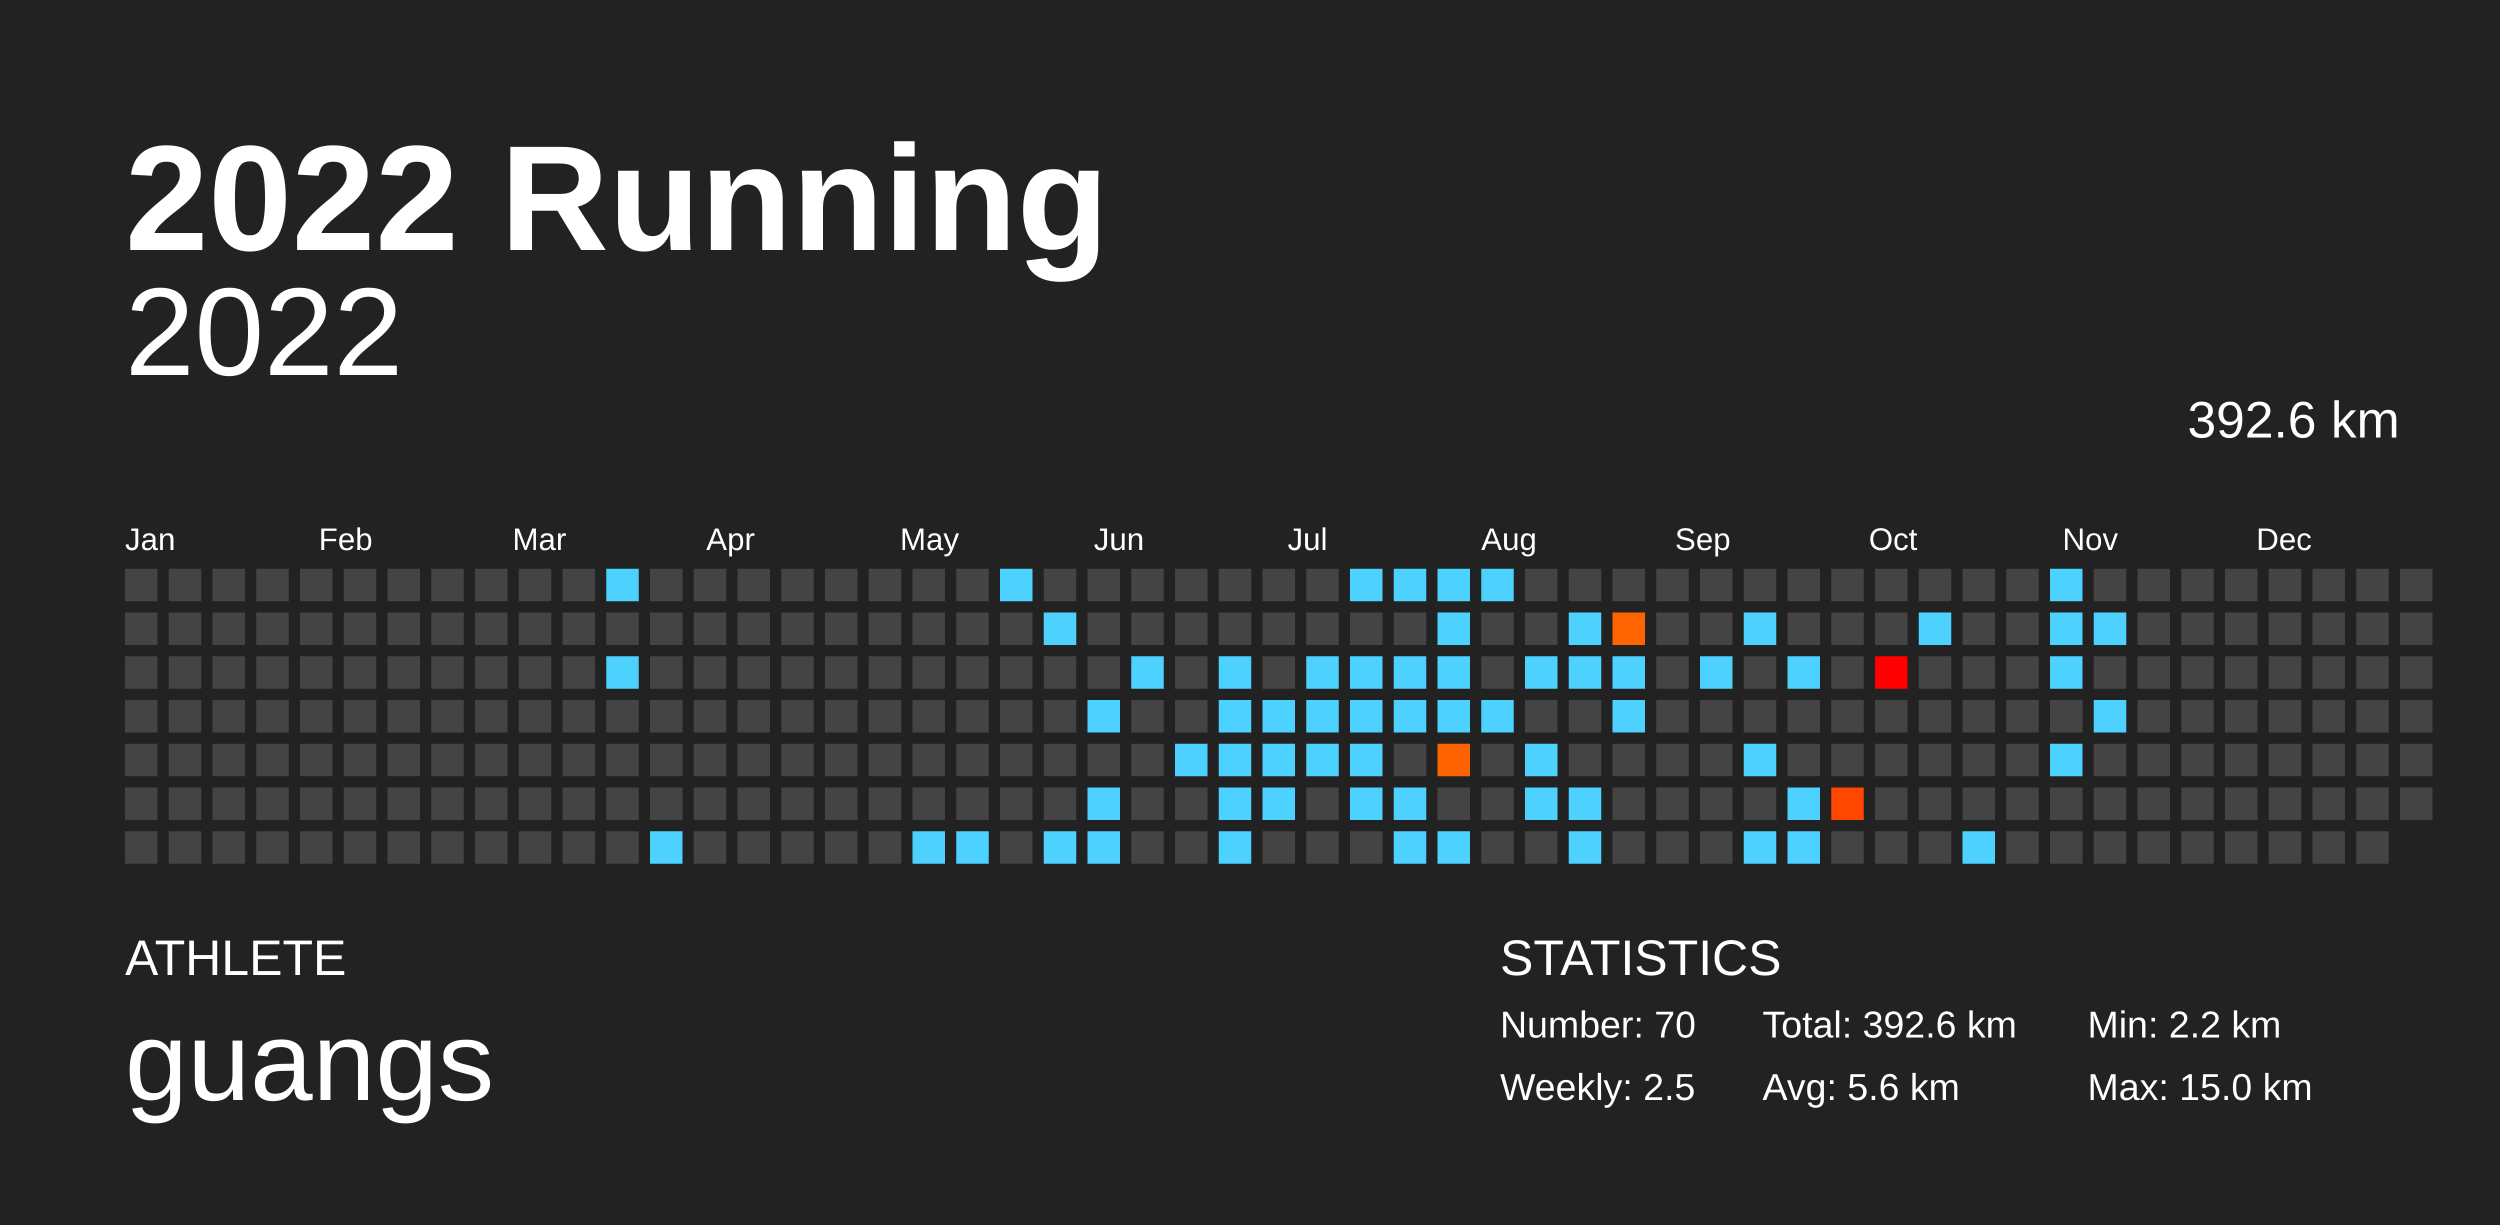
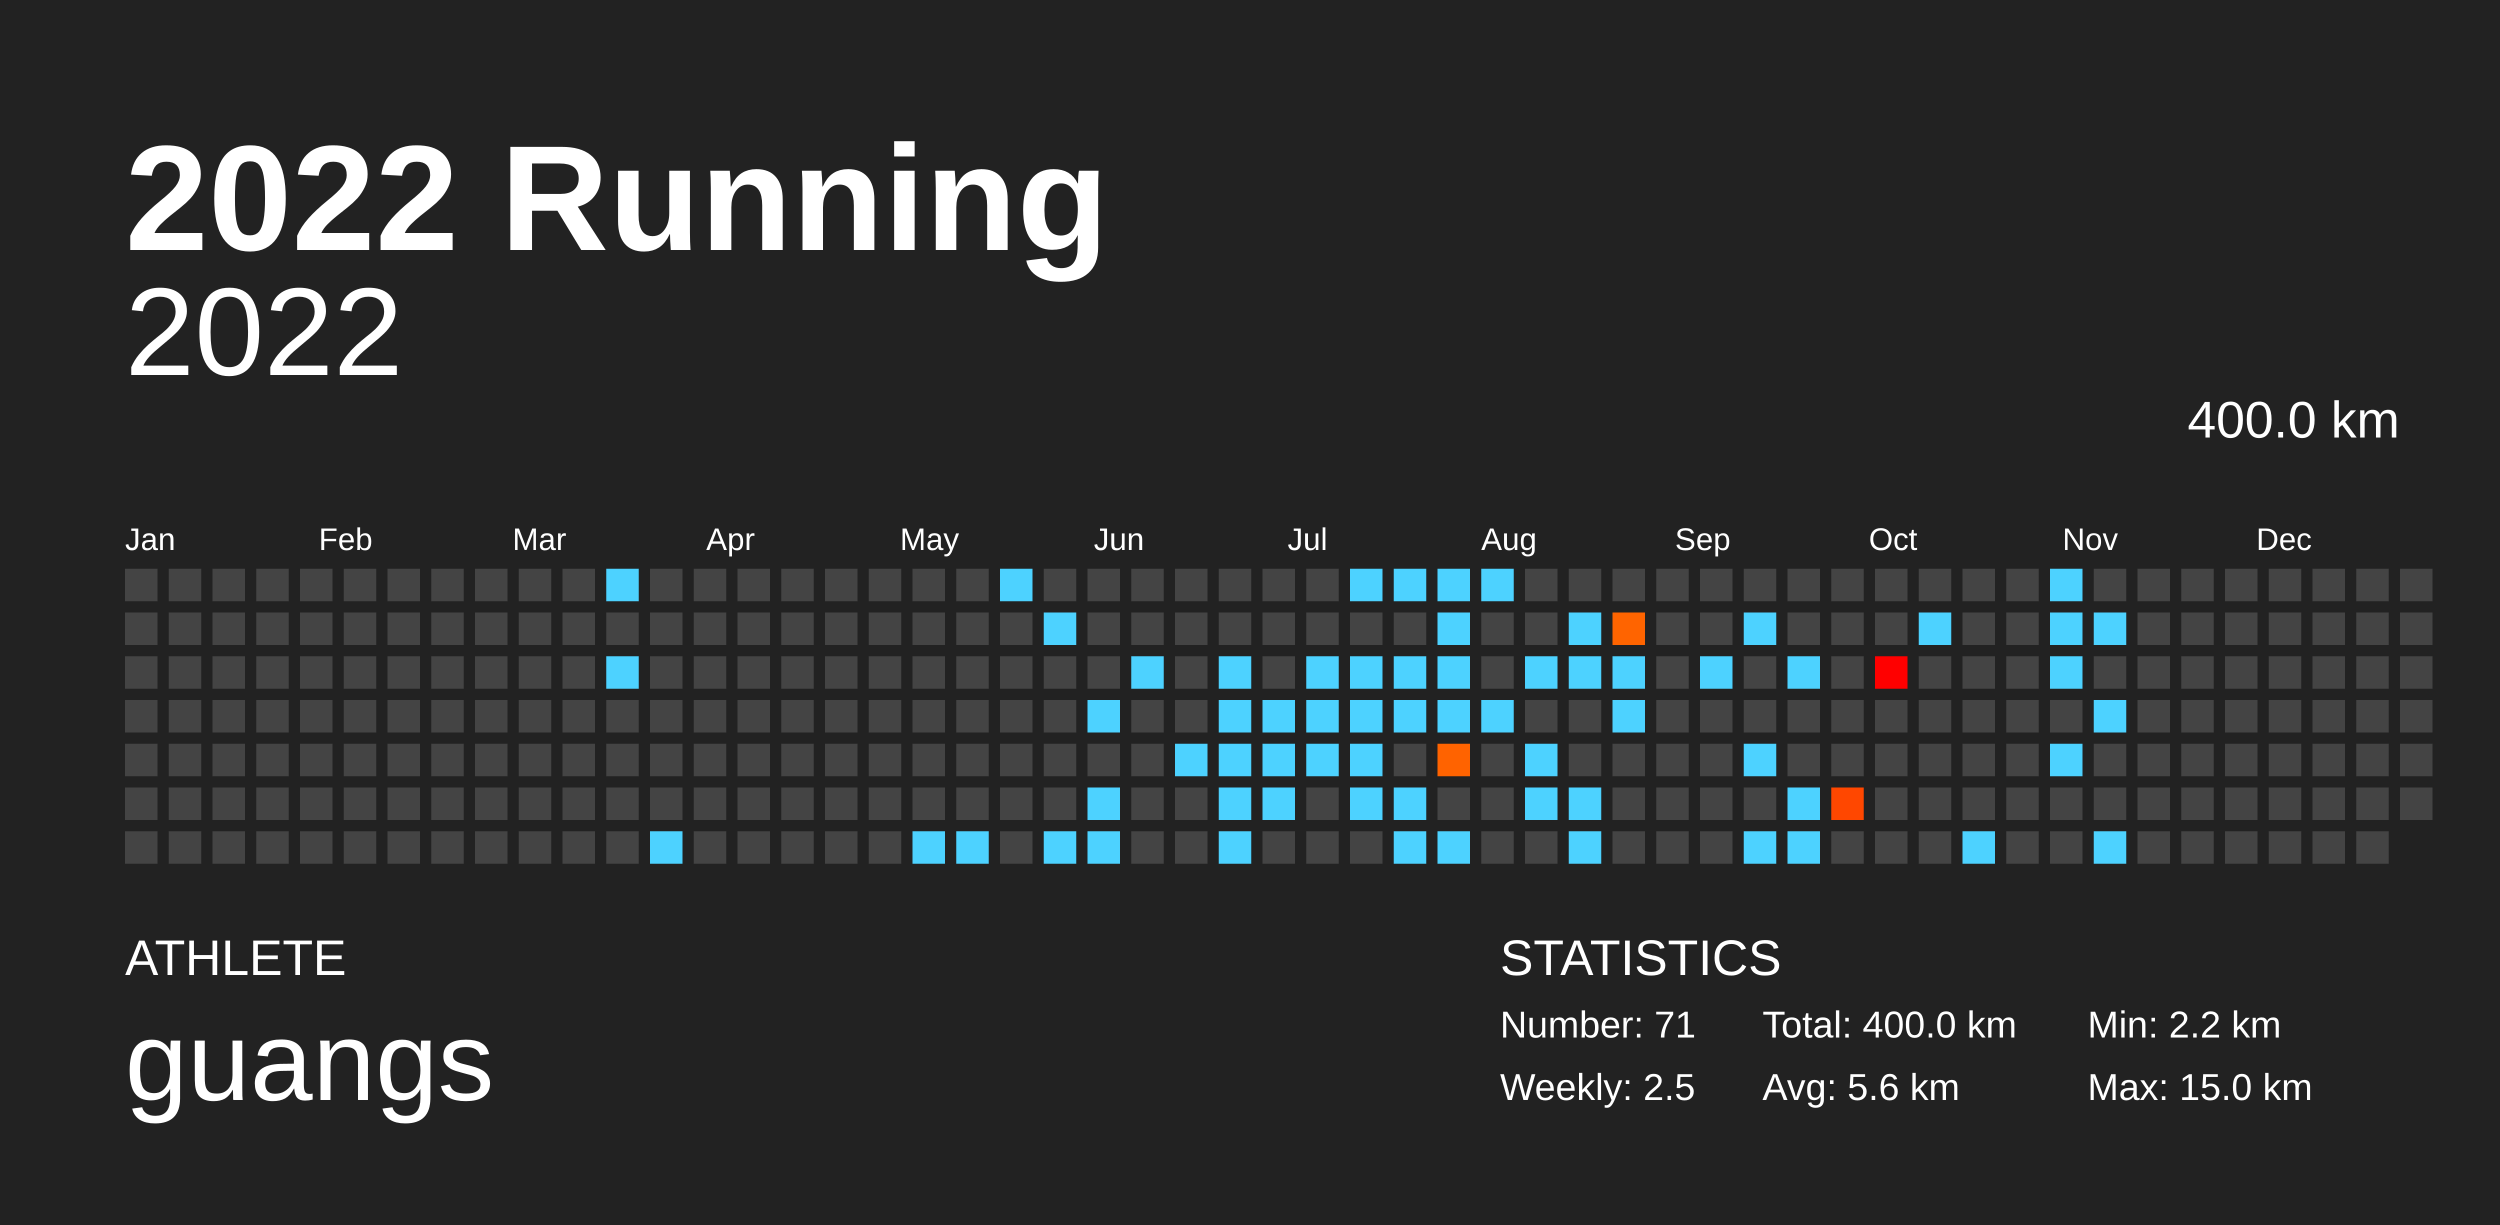
<svg xmlns="http://www.w3.org/2000/svg" baseProfile="full" height="98mm" version="1.1" viewBox="0,0,200,98" width="200mm">
  <defs />
  <rect fill="#222222" height="98" width="200" x="0" y="0" />
  <text fill="#FFFFFF" style="font-size:12px; font-family:Arial; font-weight:bold;" x="10" y="20">2022 Running</text>
  <text fill="#FFFFFF" style="font-size:4px; font-family:Arial" x="10" y="78">ATHLETE</text>
  <text fill="#FFFFFF" style="font-size:9px; font-family:Arial" x="10" y="88">guangs</text>
  <text fill="#FFFFFF" style="font-size:4px; font-family:Arial" x="120" y="78">STATISTICS</text>
-   <text fill="#FFFFFF" style="font-size:3px; font-family:Arial" x="120" y="83">Number: 70</text>
+   <text fill="#FFFFFF" style="font-size:3px; font-family:Arial" x="120" y="83">Number: 71</text>
  <text fill="#FFFFFF" style="font-size:3px; font-family:Arial" x="120" y="88">Weekly: 2.5</text>
-   <text fill="#FFFFFF" style="font-size:3px; font-family:Arial" x="141" y="83">Total: 392.6 km</text>
+   <text fill="#FFFFFF" style="font-size:3px; font-family:Arial" x="141" y="83">Total: 400.0 km</text>
  <text fill="#FFFFFF" style="font-size:3px; font-family:Arial" x="141" y="88">Avg: 5.6 km</text>
  <text fill="#FFFFFF" style="font-size:3px; font-family:Arial" x="167" y="83">Min: 2.2 km</text>
  <text fill="#FFFFFF" style="font-size:3px; font-family:Arial" x="167" y="88">Max: 15.0 km</text>
  <text alignment-baseline="hanging" fill="#FFFFFF" style="font-size:10.0px; font-family:Arial;" x="10" y="30">2022</text>
-   <text alignment-baseline="hanging" fill="#FFFFFF" style="font-size:4.125px; font-family:Arial;" x="175" y="35">392.6 km</text>
+   <text alignment-baseline="hanging" fill="#FFFFFF" style="font-size:4.125px; font-family:Arial;" x="175" y="35">400.0 km</text>
  <text fill="#FFFFFF" style="font-size:2.5px; font-family:Arial" x="10.0" y="44">Jan</text>
  <text fill="#FFFFFF" style="font-size:2.5px; font-family:Arial" x="25.5" y="44">Feb</text>
  <text fill="#FFFFFF" style="font-size:2.5px; font-family:Arial" x="41.0" y="44">Mar</text>
  <text fill="#FFFFFF" style="font-size:2.5px; font-family:Arial" x="56.5" y="44">Apr</text>
  <text fill="#FFFFFF" style="font-size:2.5px; font-family:Arial" x="72.0" y="44">May</text>
  <text fill="#FFFFFF" style="font-size:2.5px; font-family:Arial" x="87.5" y="44">Jun</text>
  <text fill="#FFFFFF" style="font-size:2.5px; font-family:Arial" x="103.0" y="44">Jul</text>
  <text fill="#FFFFFF" style="font-size:2.5px; font-family:Arial" x="118.5" y="44">Aug</text>
  <text fill="#FFFFFF" style="font-size:2.5px; font-family:Arial" x="134.0" y="44">Sep</text>
  <text fill="#FFFFFF" style="font-size:2.5px; font-family:Arial" x="149.5" y="44">Oct</text>
  <text fill="#FFFFFF" style="font-size:2.5px; font-family:Arial" x="165.0" y="44">Nov</text>
  <text fill="#FFFFFF" style="font-size:2.5px; font-family:Arial" x="180.5" y="44">Dec</text>
  <rect fill="#444444" height="2.6" width="2.6" x="10.0" y="45.5" />
  <rect fill="#444444" height="2.6" width="2.6" x="10.0" y="49.0" />
  <rect fill="#444444" height="2.6" width="2.6" x="10.0" y="52.5" />
  <rect fill="#444444" height="2.6" width="2.6" x="10.0" y="56.0" />
  <rect fill="#444444" height="2.6" width="2.6" x="10.0" y="59.5" />
  <rect fill="#444444" height="2.6" width="2.6" x="10.0" y="63.0" />
  <rect fill="#444444" height="2.6" width="2.6" x="10.0" y="66.5" />
  <rect fill="#444444" height="2.6" width="2.6" x="13.5" y="45.5" />
  <rect fill="#444444" height="2.6" width="2.6" x="13.5" y="49.0" />
  <rect fill="#444444" height="2.6" width="2.6" x="13.5" y="52.5" />
  <rect fill="#444444" height="2.6" width="2.6" x="13.5" y="56.0" />
  <rect fill="#444444" height="2.6" width="2.6" x="13.5" y="59.5" />
  <rect fill="#444444" height="2.6" width="2.6" x="13.5" y="63.0" />
  <rect fill="#444444" height="2.6" width="2.6" x="13.5" y="66.5" />
  <rect fill="#444444" height="2.6" width="2.6" x="17.0" y="45.5" />
  <rect fill="#444444" height="2.6" width="2.6" x="17.0" y="49.0" />
  <rect fill="#444444" height="2.6" width="2.6" x="17.0" y="52.5" />
  <rect fill="#444444" height="2.6" width="2.6" x="17.0" y="56.0" />
  <rect fill="#444444" height="2.6" width="2.6" x="17.0" y="59.5" />
  <rect fill="#444444" height="2.6" width="2.6" x="17.0" y="63.0" />
  <rect fill="#444444" height="2.6" width="2.6" x="17.0" y="66.5" />
  <rect fill="#444444" height="2.6" width="2.6" x="20.5" y="45.5" />
  <rect fill="#444444" height="2.6" width="2.6" x="20.5" y="49.0" />
  <rect fill="#444444" height="2.6" width="2.6" x="20.5" y="52.5" />
  <rect fill="#444444" height="2.6" width="2.6" x="20.5" y="56.0" />
  <rect fill="#444444" height="2.6" width="2.6" x="20.5" y="59.5" />
  <rect fill="#444444" height="2.6" width="2.6" x="20.5" y="63.0" />
  <rect fill="#444444" height="2.6" width="2.6" x="20.5" y="66.5" />
  <rect fill="#444444" height="2.6" width="2.6" x="24.0" y="45.5" />
  <rect fill="#444444" height="2.6" width="2.6" x="24.0" y="49.0" />
  <rect fill="#444444" height="2.6" width="2.6" x="24.0" y="52.5" />
  <rect fill="#444444" height="2.6" width="2.6" x="24.0" y="56.0" />
  <rect fill="#444444" height="2.6" width="2.6" x="24.0" y="59.5" />
  <rect fill="#444444" height="2.6" width="2.6" x="24.0" y="63.0" />
  <rect fill="#444444" height="2.6" width="2.6" x="24.0" y="66.5" />
  <rect fill="#444444" height="2.6" width="2.6" x="27.5" y="45.5" />
  <rect fill="#444444" height="2.6" width="2.6" x="27.5" y="49.0" />
  <rect fill="#444444" height="2.6" width="2.6" x="27.5" y="52.5" />
  <rect fill="#444444" height="2.6" width="2.6" x="27.5" y="56.0" />
  <rect fill="#444444" height="2.6" width="2.6" x="27.5" y="59.5" />
  <rect fill="#444444" height="2.6" width="2.6" x="27.5" y="63.0" />
  <rect fill="#444444" height="2.6" width="2.6" x="27.5" y="66.5" />
  <rect fill="#444444" height="2.6" width="2.6" x="31.0" y="45.5" />
  <rect fill="#444444" height="2.6" width="2.6" x="31.0" y="49.0" />
  <rect fill="#444444" height="2.6" width="2.6" x="31.0" y="52.5" />
  <rect fill="#444444" height="2.6" width="2.6" x="31.0" y="56.0" />
  <rect fill="#444444" height="2.6" width="2.6" x="31.0" y="59.5" />
  <rect fill="#444444" height="2.6" width="2.6" x="31.0" y="63.0" />
  <rect fill="#444444" height="2.6" width="2.6" x="31.0" y="66.5" />
  <rect fill="#444444" height="2.6" width="2.6" x="34.5" y="45.5" />
  <rect fill="#444444" height="2.6" width="2.6" x="34.5" y="49.0" />
  <rect fill="#444444" height="2.6" width="2.6" x="34.5" y="52.5" />
  <rect fill="#444444" height="2.6" width="2.6" x="34.5" y="56.0" />
  <rect fill="#444444" height="2.6" width="2.6" x="34.5" y="59.5" />
  <rect fill="#444444" height="2.6" width="2.6" x="34.5" y="63.0" />
  <rect fill="#444444" height="2.6" width="2.6" x="34.5" y="66.5" />
  <rect fill="#444444" height="2.6" width="2.6" x="38.0" y="45.5" />
  <rect fill="#444444" height="2.6" width="2.6" x="38.0" y="49.0" />
  <rect fill="#444444" height="2.6" width="2.6" x="38.0" y="52.5" />
  <rect fill="#444444" height="2.6" width="2.6" x="38.0" y="56.0" />
  <rect fill="#444444" height="2.6" width="2.6" x="38.0" y="59.5" />
  <rect fill="#444444" height="2.6" width="2.6" x="38.0" y="63.0" />
  <rect fill="#444444" height="2.6" width="2.6" x="38.0" y="66.5" />
  <rect fill="#444444" height="2.6" width="2.6" x="41.5" y="45.5" />
  <rect fill="#444444" height="2.6" width="2.6" x="41.5" y="49.0" />
  <rect fill="#444444" height="2.6" width="2.6" x="41.5" y="52.5" />
  <rect fill="#444444" height="2.6" width="2.6" x="41.5" y="56.0" />
  <rect fill="#444444" height="2.6" width="2.6" x="41.5" y="59.5" />
  <rect fill="#444444" height="2.6" width="2.6" x="41.5" y="63.0" />
  <rect fill="#444444" height="2.6" width="2.6" x="41.5" y="66.5" />
  <rect fill="#444444" height="2.6" width="2.6" x="45.0" y="45.5" />
  <rect fill="#444444" height="2.6" width="2.6" x="45.0" y="49.0" />
  <rect fill="#444444" height="2.6" width="2.6" x="45.0" y="52.5" />
  <rect fill="#444444" height="2.6" width="2.6" x="45.0" y="56.0" />
  <rect fill="#444444" height="2.6" width="2.6" x="45.0" y="59.5" />
  <rect fill="#444444" height="2.6" width="2.6" x="45.0" y="63.0" />
  <rect fill="#444444" height="2.6" width="2.6" x="45.0" y="66.5" />
  <rect fill="#4dd2ff" height="2.6" width="2.6" x="48.5" y="45.5" />
  <rect fill="#444444" height="2.6" width="2.6" x="48.5" y="49.0" />
  <rect fill="#4dd2ff" height="2.6" width="2.6" x="48.5" y="52.5" />
  <rect fill="#444444" height="2.6" width="2.6" x="48.5" y="56.0" />
  <rect fill="#444444" height="2.6" width="2.6" x="48.5" y="59.5" />
  <rect fill="#444444" height="2.6" width="2.6" x="48.5" y="63.0" />
  <rect fill="#444444" height="2.6" width="2.6" x="48.5" y="66.5" />
  <rect fill="#444444" height="2.6" width="2.6" x="52.0" y="45.5" />
  <rect fill="#444444" height="2.6" width="2.6" x="52.0" y="49.0" />
  <rect fill="#444444" height="2.6" width="2.6" x="52.0" y="52.5" />
  <rect fill="#444444" height="2.6" width="2.6" x="52.0" y="56.0" />
  <rect fill="#444444" height="2.6" width="2.6" x="52.0" y="59.5" />
  <rect fill="#444444" height="2.6" width="2.6" x="52.0" y="63.0" />
  <rect fill="#4dd2ff" height="2.6" width="2.6" x="52.0" y="66.5" />
  <rect fill="#444444" height="2.6" width="2.6" x="55.5" y="45.5" />
  <rect fill="#444444" height="2.6" width="2.6" x="55.5" y="49.0" />
  <rect fill="#444444" height="2.6" width="2.6" x="55.5" y="52.5" />
  <rect fill="#444444" height="2.6" width="2.6" x="55.5" y="56.0" />
  <rect fill="#444444" height="2.6" width="2.6" x="55.5" y="59.5" />
  <rect fill="#444444" height="2.6" width="2.6" x="55.5" y="63.0" />
  <rect fill="#444444" height="2.6" width="2.6" x="55.5" y="66.5" />
  <rect fill="#444444" height="2.6" width="2.6" x="59.0" y="45.5" />
  <rect fill="#444444" height="2.6" width="2.6" x="59.0" y="49.0" />
  <rect fill="#444444" height="2.6" width="2.6" x="59.0" y="52.5" />
  <rect fill="#444444" height="2.6" width="2.6" x="59.0" y="56.0" />
  <rect fill="#444444" height="2.6" width="2.6" x="59.0" y="59.5" />
  <rect fill="#444444" height="2.6" width="2.6" x="59.0" y="63.0" />
  <rect fill="#444444" height="2.6" width="2.6" x="59.0" y="66.5" />
  <rect fill="#444444" height="2.6" width="2.6" x="62.5" y="45.5" />
  <rect fill="#444444" height="2.6" width="2.6" x="62.5" y="49.0" />
  <rect fill="#444444" height="2.6" width="2.6" x="62.5" y="52.5" />
  <rect fill="#444444" height="2.6" width="2.6" x="62.5" y="56.0" />
  <rect fill="#444444" height="2.6" width="2.6" x="62.5" y="59.5" />
  <rect fill="#444444" height="2.6" width="2.6" x="62.5" y="63.0" />
  <rect fill="#444444" height="2.6" width="2.6" x="62.5" y="66.5" />
  <rect fill="#444444" height="2.6" width="2.6" x="66.0" y="45.5" />
  <rect fill="#444444" height="2.6" width="2.6" x="66.0" y="49.0" />
  <rect fill="#444444" height="2.6" width="2.6" x="66.0" y="52.5" />
  <rect fill="#444444" height="2.6" width="2.6" x="66.0" y="56.0" />
  <rect fill="#444444" height="2.6" width="2.6" x="66.0" y="59.5" />
  <rect fill="#444444" height="2.6" width="2.6" x="66.0" y="63.0" />
  <rect fill="#444444" height="2.6" width="2.6" x="66.0" y="66.5" />
  <rect fill="#444444" height="2.6" width="2.6" x="69.5" y="45.5" />
  <rect fill="#444444" height="2.6" width="2.6" x="69.5" y="49.0" />
  <rect fill="#444444" height="2.6" width="2.6" x="69.5" y="52.5" />
  <rect fill="#444444" height="2.6" width="2.6" x="69.5" y="56.0" />
  <rect fill="#444444" height="2.6" width="2.6" x="69.5" y="59.5" />
  <rect fill="#444444" height="2.6" width="2.6" x="69.5" y="63.0" />
  <rect fill="#444444" height="2.6" width="2.6" x="69.5" y="66.5" />
  <rect fill="#444444" height="2.6" width="2.6" x="73.0" y="45.5" />
  <rect fill="#444444" height="2.6" width="2.6" x="73.0" y="49.0" />
  <rect fill="#444444" height="2.6" width="2.6" x="73.0" y="52.5" />
  <rect fill="#444444" height="2.6" width="2.6" x="73.0" y="56.0" />
  <rect fill="#444444" height="2.6" width="2.6" x="73.0" y="59.5" />
  <rect fill="#444444" height="2.6" width="2.6" x="73.0" y="63.0" />
  <rect fill="#4dd2ff" height="2.6" width="2.6" x="73.0" y="66.5" />
  <rect fill="#444444" height="2.6" width="2.6" x="76.5" y="45.5" />
  <rect fill="#444444" height="2.6" width="2.6" x="76.5" y="49.0" />
  <rect fill="#444444" height="2.6" width="2.6" x="76.5" y="52.5" />
  <rect fill="#444444" height="2.6" width="2.6" x="76.5" y="56.0" />
  <rect fill="#444444" height="2.6" width="2.6" x="76.5" y="59.5" />
  <rect fill="#444444" height="2.6" width="2.6" x="76.5" y="63.0" />
  <rect fill="#4dd2ff" height="2.6" width="2.6" x="76.5" y="66.5" />
  <rect fill="#4dd2ff" height="2.6" width="2.6" x="80.0" y="45.5" />
  <rect fill="#444444" height="2.6" width="2.6" x="80.0" y="49.0" />
  <rect fill="#444444" height="2.6" width="2.6" x="80.0" y="52.5" />
  <rect fill="#444444" height="2.6" width="2.6" x="80.0" y="56.0" />
  <rect fill="#444444" height="2.6" width="2.6" x="80.0" y="59.5" />
  <rect fill="#444444" height="2.6" width="2.6" x="80.0" y="63.0" />
  <rect fill="#444444" height="2.6" width="2.6" x="80.0" y="66.5" />
  <rect fill="#444444" height="2.6" width="2.6" x="83.5" y="45.5" />
  <rect fill="#4dd2ff" height="2.6" width="2.6" x="83.5" y="49.0" />
  <rect fill="#444444" height="2.6" width="2.6" x="83.5" y="52.5" />
  <rect fill="#444444" height="2.6" width="2.6" x="83.5" y="56.0" />
  <rect fill="#444444" height="2.6" width="2.6" x="83.5" y="59.5" />
  <rect fill="#444444" height="2.6" width="2.6" x="83.5" y="63.0" />
  <rect fill="#4dd2ff" height="2.6" width="2.6" x="83.5" y="66.5" />
  <rect fill="#444444" height="2.6" width="2.6" x="87.0" y="45.5" />
  <rect fill="#444444" height="2.6" width="2.6" x="87.0" y="49.0" />
  <rect fill="#444444" height="2.6" width="2.6" x="87.0" y="52.5" />
  <rect fill="#4dd2ff" height="2.6" width="2.6" x="87.0" y="56.0" />
  <rect fill="#444444" height="2.6" width="2.6" x="87.0" y="59.5" />
  <rect fill="#4dd2ff" height="2.6" width="2.6" x="87.0" y="63.0" />
  <rect fill="#4dd2ff" height="2.6" width="2.6" x="87.0" y="66.5" />
  <rect fill="#444444" height="2.6" width="2.6" x="90.5" y="45.5" />
  <rect fill="#444444" height="2.6" width="2.6" x="90.5" y="49.0" />
  <rect fill="#4dd2ff" height="2.6" width="2.6" x="90.5" y="52.5" />
  <rect fill="#444444" height="2.6" width="2.6" x="90.5" y="56.0" />
  <rect fill="#444444" height="2.6" width="2.6" x="90.5" y="59.5" />
  <rect fill="#444444" height="2.6" width="2.6" x="90.5" y="63.0" />
  <rect fill="#444444" height="2.6" width="2.6" x="90.5" y="66.5" />
  <rect fill="#444444" height="2.6" width="2.6" x="94.0" y="45.5" />
  <rect fill="#444444" height="2.6" width="2.6" x="94.0" y="49.0" />
  <rect fill="#444444" height="2.6" width="2.6" x="94.0" y="52.5" />
  <rect fill="#444444" height="2.6" width="2.6" x="94.0" y="56.0" />
  <rect fill="#4dd2ff" height="2.6" width="2.6" x="94.0" y="59.5" />
  <rect fill="#444444" height="2.6" width="2.6" x="94.0" y="63.0" />
  <rect fill="#444444" height="2.6" width="2.6" x="94.0" y="66.5" />
  <rect fill="#444444" height="2.6" width="2.6" x="97.5" y="45.5" />
  <rect fill="#444444" height="2.6" width="2.6" x="97.5" y="49.0" />
  <rect fill="#4dd2ff" height="2.6" width="2.6" x="97.5" y="52.5" />
  <rect fill="#4dd2ff" height="2.6" width="2.6" x="97.5" y="56.0" />
  <rect fill="#4dd2ff" height="2.6" width="2.6" x="97.5" y="59.5" />
  <rect fill="#4dd2ff" height="2.6" width="2.6" x="97.5" y="63.0" />
  <rect fill="#4dd2ff" height="2.6" width="2.6" x="97.5" y="66.5" />
  <rect fill="#444444" height="2.6" width="2.6" x="101.0" y="45.5" />
  <rect fill="#444444" height="2.6" width="2.6" x="101.0" y="49.0" />
  <rect fill="#444444" height="2.6" width="2.6" x="101.0" y="52.5" />
  <rect fill="#4dd2ff" height="2.6" width="2.6" x="101.0" y="56.0" />
  <rect fill="#4dd2ff" height="2.6" width="2.6" x="101.0" y="59.5" />
  <rect fill="#4dd2ff" height="2.6" width="2.6" x="101.0" y="63.0" />
  <rect fill="#444444" height="2.6" width="2.6" x="101.0" y="66.5" />
  <rect fill="#444444" height="2.6" width="2.6" x="104.5" y="45.5" />
  <rect fill="#444444" height="2.6" width="2.6" x="104.5" y="49.0" />
  <rect fill="#4dd2ff" height="2.6" width="2.6" x="104.5" y="52.5" />
  <rect fill="#4dd2ff" height="2.6" width="2.6" x="104.5" y="56.0" />
  <rect fill="#4dd2ff" height="2.6" width="2.6" x="104.5" y="59.5" />
  <rect fill="#444444" height="2.6" width="2.6" x="104.5" y="63.0" />
  <rect fill="#444444" height="2.6" width="2.6" x="104.5" y="66.5" />
  <rect fill="#4dd2ff" height="2.6" width="2.6" x="108.0" y="45.5" />
  <rect fill="#444444" height="2.6" width="2.6" x="108.0" y="49.0" />
  <rect fill="#4dd2ff" height="2.6" width="2.6" x="108.0" y="52.5" />
  <rect fill="#4dd2ff" height="2.6" width="2.6" x="108.0" y="56.0" />
  <rect fill="#4dd2ff" height="2.6" width="2.6" x="108.0" y="59.5" />
  <rect fill="#4dd2ff" height="2.6" width="2.6" x="108.0" y="63.0" />
  <rect fill="#444444" height="2.6" width="2.6" x="108.0" y="66.5" />
  <rect fill="#4dd2ff" height="2.6" width="2.6" x="111.5" y="45.5" />
  <rect fill="#444444" height="2.6" width="2.6" x="111.5" y="49.0" />
  <rect fill="#4dd2ff" height="2.6" width="2.6" x="111.5" y="52.5" />
  <rect fill="#4dd2ff" height="2.6" width="2.6" x="111.5" y="56.0" />
  <rect fill="#444444" height="2.6" width="2.6" x="111.5" y="59.5" />
  <rect fill="#4dd2ff" height="2.6" width="2.6" x="111.5" y="63.0" />
  <rect fill="#4dd2ff" height="2.6" width="2.6" x="111.5" y="66.5" />
  <rect fill="#4dd2ff" height="2.6" width="2.6" x="115.0" y="45.5" />
  <rect fill="#4dd2ff" height="2.6" width="2.6" x="115.0" y="49.0" />
  <rect fill="#4dd2ff" height="2.6" width="2.6" x="115.0" y="52.5" />
  <rect fill="#4dd2ff" height="2.6" width="2.6" x="115.0" y="56.0" />
  <rect fill="#ff6300" height="2.6" width="2.6" x="115.0" y="59.5" />
  <rect fill="#444444" height="2.6" width="2.6" x="115.0" y="63.0" />
  <rect fill="#4dd2ff" height="2.6" width="2.6" x="115.0" y="66.5" />
  <rect fill="#4dd2ff" height="2.6" width="2.6" x="118.5" y="45.5" />
  <rect fill="#444444" height="2.6" width="2.6" x="118.5" y="49.0" />
  <rect fill="#444444" height="2.6" width="2.6" x="118.5" y="52.5" />
  <rect fill="#4dd2ff" height="2.6" width="2.6" x="118.5" y="56.0" />
  <rect fill="#444444" height="2.6" width="2.6" x="118.5" y="59.5" />
  <rect fill="#444444" height="2.6" width="2.6" x="118.5" y="63.0" />
  <rect fill="#444444" height="2.6" width="2.6" x="118.5" y="66.5" />
  <rect fill="#444444" height="2.6" width="2.6" x="122.0" y="45.5" />
  <rect fill="#444444" height="2.6" width="2.6" x="122.0" y="49.0" />
  <rect fill="#4dd2ff" height="2.6" width="2.6" x="122.0" y="52.5" />
  <rect fill="#444444" height="2.6" width="2.6" x="122.0" y="56.0" />
  <rect fill="#4dd2ff" height="2.6" width="2.6" x="122.0" y="59.5" />
  <rect fill="#4dd2ff" height="2.6" width="2.6" x="122.0" y="63.0" />
  <rect fill="#444444" height="2.6" width="2.6" x="122.0" y="66.5" />
  <rect fill="#444444" height="2.6" width="2.6" x="125.5" y="45.5" />
  <rect fill="#4dd2ff" height="2.6" width="2.6" x="125.5" y="49.0" />
  <rect fill="#4dd2ff" height="2.6" width="2.6" x="125.5" y="52.5" />
  <rect fill="#444444" height="2.6" width="2.6" x="125.5" y="56.0" />
  <rect fill="#444444" height="2.6" width="2.6" x="125.5" y="59.5" />
  <rect fill="#4dd2ff" height="2.6" width="2.6" x="125.5" y="63.0" />
  <rect fill="#4dd2ff" height="2.6" width="2.6" x="125.5" y="66.5" />
  <rect fill="#444444" height="2.6" width="2.6" x="129.0" y="45.5" />
  <rect fill="#ff6400" height="2.6" width="2.6" x="129.0" y="49.0" />
  <rect fill="#4dd2ff" height="2.6" width="2.6" x="129.0" y="52.5" />
  <rect fill="#4dd2ff" height="2.6" width="2.6" x="129.0" y="56.0" />
  <rect fill="#444444" height="2.6" width="2.6" x="129.0" y="59.5" />
  <rect fill="#444444" height="2.6" width="2.6" x="129.0" y="63.0" />
  <rect fill="#444444" height="2.6" width="2.6" x="129.0" y="66.5" />
  <rect fill="#444444" height="2.6" width="2.6" x="132.5" y="45.5" />
  <rect fill="#444444" height="2.6" width="2.6" x="132.5" y="49.0" />
  <rect fill="#444444" height="2.6" width="2.6" x="132.5" y="52.5" />
  <rect fill="#444444" height="2.6" width="2.6" x="132.5" y="56.0" />
  <rect fill="#444444" height="2.6" width="2.6" x="132.5" y="59.5" />
  <rect fill="#444444" height="2.6" width="2.6" x="132.5" y="63.0" />
  <rect fill="#444444" height="2.6" width="2.6" x="132.5" y="66.5" />
  <rect fill="#444444" height="2.6" width="2.6" x="136.0" y="45.5" />
  <rect fill="#444444" height="2.6" width="2.6" x="136.0" y="49.0" />
  <rect fill="#4dd2ff" height="2.6" width="2.6" x="136.0" y="52.5" />
  <rect fill="#444444" height="2.6" width="2.6" x="136.0" y="56.0" />
  <rect fill="#444444" height="2.6" width="2.6" x="136.0" y="59.5" />
  <rect fill="#444444" height="2.6" width="2.6" x="136.0" y="63.0" />
  <rect fill="#444444" height="2.6" width="2.6" x="136.0" y="66.5" />
  <rect fill="#444444" height="2.6" width="2.6" x="139.5" y="45.5" />
  <rect fill="#4dd2ff" height="2.6" width="2.6" x="139.5" y="49.0" />
  <rect fill="#444444" height="2.6" width="2.6" x="139.5" y="52.5" />
  <rect fill="#444444" height="2.6" width="2.6" x="139.5" y="56.0" />
  <rect fill="#4dd2ff" height="2.6" width="2.6" x="139.5" y="59.5" />
  <rect fill="#444444" height="2.6" width="2.6" x="139.5" y="63.0" />
  <rect fill="#4dd2ff" height="2.6" width="2.6" x="139.5" y="66.5" />
  <rect fill="#444444" height="2.6" width="2.6" x="143.0" y="45.5" />
  <rect fill="#444444" height="2.6" width="2.6" x="143.0" y="49.0" />
  <rect fill="#4dd2ff" height="2.6" width="2.6" x="143.0" y="52.5" />
  <rect fill="#444444" height="2.6" width="2.6" x="143.0" y="56.0" />
  <rect fill="#444444" height="2.6" width="2.6" x="143.0" y="59.5" />
  <rect fill="#4dd2ff" height="2.6" width="2.6" x="143.0" y="63.0" />
  <rect fill="#4dd2ff" height="2.6" width="2.6" x="143.0" y="66.5" />
  <rect fill="#444444" height="2.6" width="2.6" x="146.5" y="45.5" />
  <rect fill="#444444" height="2.6" width="2.6" x="146.5" y="49.0" />
  <rect fill="#444444" height="2.6" width="2.6" x="146.5" y="52.5" />
  <rect fill="#444444" height="2.6" width="2.6" x="146.5" y="56.0" />
  <rect fill="#444444" height="2.6" width="2.6" x="146.5" y="59.5" />
  <rect fill="#ff4700" height="2.6" width="2.6" x="146.5" y="63.0" />
  <rect fill="#444444" height="2.6" width="2.6" x="146.5" y="66.5" />
  <rect fill="#444444" height="2.6" width="2.6" x="150.0" y="45.5" />
  <rect fill="#444444" height="2.6" width="2.6" x="150.0" y="49.0" />
  <rect fill="#ff0000" height="2.6" width="2.6" x="150.0" y="52.5" />
  <rect fill="#444444" height="2.6" width="2.6" x="150.0" y="56.0" />
  <rect fill="#444444" height="2.6" width="2.6" x="150.0" y="59.5" />
  <rect fill="#444444" height="2.6" width="2.6" x="150.0" y="63.0" />
  <rect fill="#444444" height="2.6" width="2.6" x="150.0" y="66.5" />
  <rect fill="#444444" height="2.6" width="2.6" x="153.5" y="45.5" />
  <rect fill="#4dd2ff" height="2.6" width="2.6" x="153.5" y="49.0" />
  <rect fill="#444444" height="2.6" width="2.6" x="153.5" y="52.5" />
  <rect fill="#444444" height="2.6" width="2.6" x="153.5" y="56.0" />
  <rect fill="#444444" height="2.6" width="2.6" x="153.5" y="59.5" />
  <rect fill="#444444" height="2.6" width="2.6" x="153.5" y="63.0" />
  <rect fill="#444444" height="2.6" width="2.6" x="153.5" y="66.5" />
  <rect fill="#444444" height="2.6" width="2.6" x="157.0" y="45.5" />
  <rect fill="#444444" height="2.6" width="2.6" x="157.0" y="49.0" />
  <rect fill="#444444" height="2.6" width="2.6" x="157.0" y="52.5" />
  <rect fill="#444444" height="2.6" width="2.6" x="157.0" y="56.0" />
  <rect fill="#444444" height="2.6" width="2.6" x="157.0" y="59.5" />
  <rect fill="#444444" height="2.6" width="2.6" x="157.0" y="63.0" />
  <rect fill="#4dd2ff" height="2.6" width="2.6" x="157.0" y="66.5" />
  <rect fill="#444444" height="2.6" width="2.6" x="160.5" y="45.5" />
  <rect fill="#444444" height="2.6" width="2.6" x="160.5" y="49.0" />
  <rect fill="#444444" height="2.6" width="2.6" x="160.5" y="52.5" />
  <rect fill="#444444" height="2.6" width="2.6" x="160.5" y="56.0" />
  <rect fill="#444444" height="2.6" width="2.6" x="160.5" y="59.5" />
  <rect fill="#444444" height="2.6" width="2.6" x="160.5" y="63.0" />
  <rect fill="#444444" height="2.6" width="2.6" x="160.5" y="66.5" />
  <rect fill="#4dd2ff" height="2.6" width="2.6" x="164.0" y="45.5" />
  <rect fill="#4dd2ff" height="2.6" width="2.6" x="164.0" y="49.0" />
  <rect fill="#4dd2ff" height="2.6" width="2.6" x="164.0" y="52.5" />
  <rect fill="#444444" height="2.6" width="2.6" x="164.0" y="56.0" />
  <rect fill="#4dd2ff" height="2.6" width="2.6" x="164.0" y="59.5" />
  <rect fill="#444444" height="2.6" width="2.6" x="164.0" y="63.0" />
  <rect fill="#444444" height="2.6" width="2.6" x="164.0" y="66.5" />
  <rect fill="#444444" height="2.6" width="2.6" x="167.5" y="45.5" />
  <rect fill="#4dd2ff" height="2.6" width="2.6" x="167.5" y="49.0" />
  <rect fill="#444444" height="2.6" width="2.6" x="167.5" y="52.5" />
  <rect fill="#4dd2ff" height="2.6" width="2.6" x="167.5" y="56.0" />
  <rect fill="#444444" height="2.6" width="2.6" x="167.5" y="59.5" />
  <rect fill="#444444" height="2.6" width="2.6" x="167.5" y="63.0" />
-   <rect fill="#444444" height="2.6" width="2.6" x="167.5" y="66.5" />
+   <rect fill="#4dd2ff" height="2.6" width="2.6" x="167.5" y="66.5" />
  <rect fill="#444444" height="2.6" width="2.6" x="171.0" y="45.5" />
  <rect fill="#444444" height="2.6" width="2.6" x="171.0" y="49.0" />
  <rect fill="#444444" height="2.6" width="2.6" x="171.0" y="52.5" />
  <rect fill="#444444" height="2.6" width="2.6" x="171.0" y="56.0" />
  <rect fill="#444444" height="2.6" width="2.6" x="171.0" y="59.5" />
  <rect fill="#444444" height="2.6" width="2.6" x="171.0" y="63.0" />
  <rect fill="#444444" height="2.6" width="2.6" x="171.0" y="66.5" />
  <rect fill="#444444" height="2.6" width="2.6" x="174.5" y="45.5" />
  <rect fill="#444444" height="2.6" width="2.6" x="174.5" y="49.0" />
  <rect fill="#444444" height="2.6" width="2.6" x="174.5" y="52.5" />
  <rect fill="#444444" height="2.6" width="2.6" x="174.5" y="56.0" />
  <rect fill="#444444" height="2.6" width="2.6" x="174.5" y="59.5" />
  <rect fill="#444444" height="2.6" width="2.6" x="174.5" y="63.0" />
  <rect fill="#444444" height="2.6" width="2.6" x="174.5" y="66.5" />
  <rect fill="#444444" height="2.6" width="2.6" x="178.0" y="45.5" />
  <rect fill="#444444" height="2.6" width="2.6" x="178.0" y="49.0" />
  <rect fill="#444444" height="2.6" width="2.6" x="178.0" y="52.5" />
  <rect fill="#444444" height="2.6" width="2.6" x="178.0" y="56.0" />
  <rect fill="#444444" height="2.6" width="2.6" x="178.0" y="59.5" />
  <rect fill="#444444" height="2.6" width="2.6" x="178.0" y="63.0" />
  <rect fill="#444444" height="2.6" width="2.6" x="178.0" y="66.5" />
  <rect fill="#444444" height="2.6" width="2.6" x="181.5" y="45.5" />
  <rect fill="#444444" height="2.6" width="2.6" x="181.5" y="49.0" />
  <rect fill="#444444" height="2.6" width="2.6" x="181.5" y="52.5" />
  <rect fill="#444444" height="2.6" width="2.6" x="181.5" y="56.0" />
  <rect fill="#444444" height="2.6" width="2.6" x="181.5" y="59.5" />
  <rect fill="#444444" height="2.6" width="2.6" x="181.5" y="63.0" />
  <rect fill="#444444" height="2.6" width="2.6" x="181.5" y="66.5" />
  <rect fill="#444444" height="2.6" width="2.6" x="185.0" y="45.5" />
  <rect fill="#444444" height="2.6" width="2.6" x="185.0" y="49.0" />
  <rect fill="#444444" height="2.6" width="2.6" x="185.0" y="52.5" />
  <rect fill="#444444" height="2.6" width="2.6" x="185.0" y="56.0" />
  <rect fill="#444444" height="2.6" width="2.6" x="185.0" y="59.5" />
  <rect fill="#444444" height="2.6" width="2.6" x="185.0" y="63.0" />
  <rect fill="#444444" height="2.6" width="2.6" x="185.0" y="66.5" />
  <rect fill="#444444" height="2.6" width="2.6" x="188.5" y="45.5" />
  <rect fill="#444444" height="2.6" width="2.6" x="188.5" y="49.0" />
  <rect fill="#444444" height="2.6" width="2.6" x="188.5" y="52.5" />
  <rect fill="#444444" height="2.6" width="2.6" x="188.5" y="56.0" />
  <rect fill="#444444" height="2.6" width="2.6" x="188.5" y="59.5" />
  <rect fill="#444444" height="2.6" width="2.6" x="188.5" y="63.0" />
  <rect fill="#444444" height="2.6" width="2.6" x="188.5" y="66.5" />
  <rect fill="#444444" height="2.6" width="2.6" x="192.0" y="45.5" />
  <rect fill="#444444" height="2.6" width="2.6" x="192.0" y="49.0" />
  <rect fill="#444444" height="2.6" width="2.6" x="192.0" y="52.5" />
  <rect fill="#444444" height="2.6" width="2.6" x="192.0" y="56.0" />
  <rect fill="#444444" height="2.6" width="2.6" x="192.0" y="59.5" />
  <rect fill="#444444" height="2.6" width="2.6" x="192.0" y="63.0" />
</svg>
